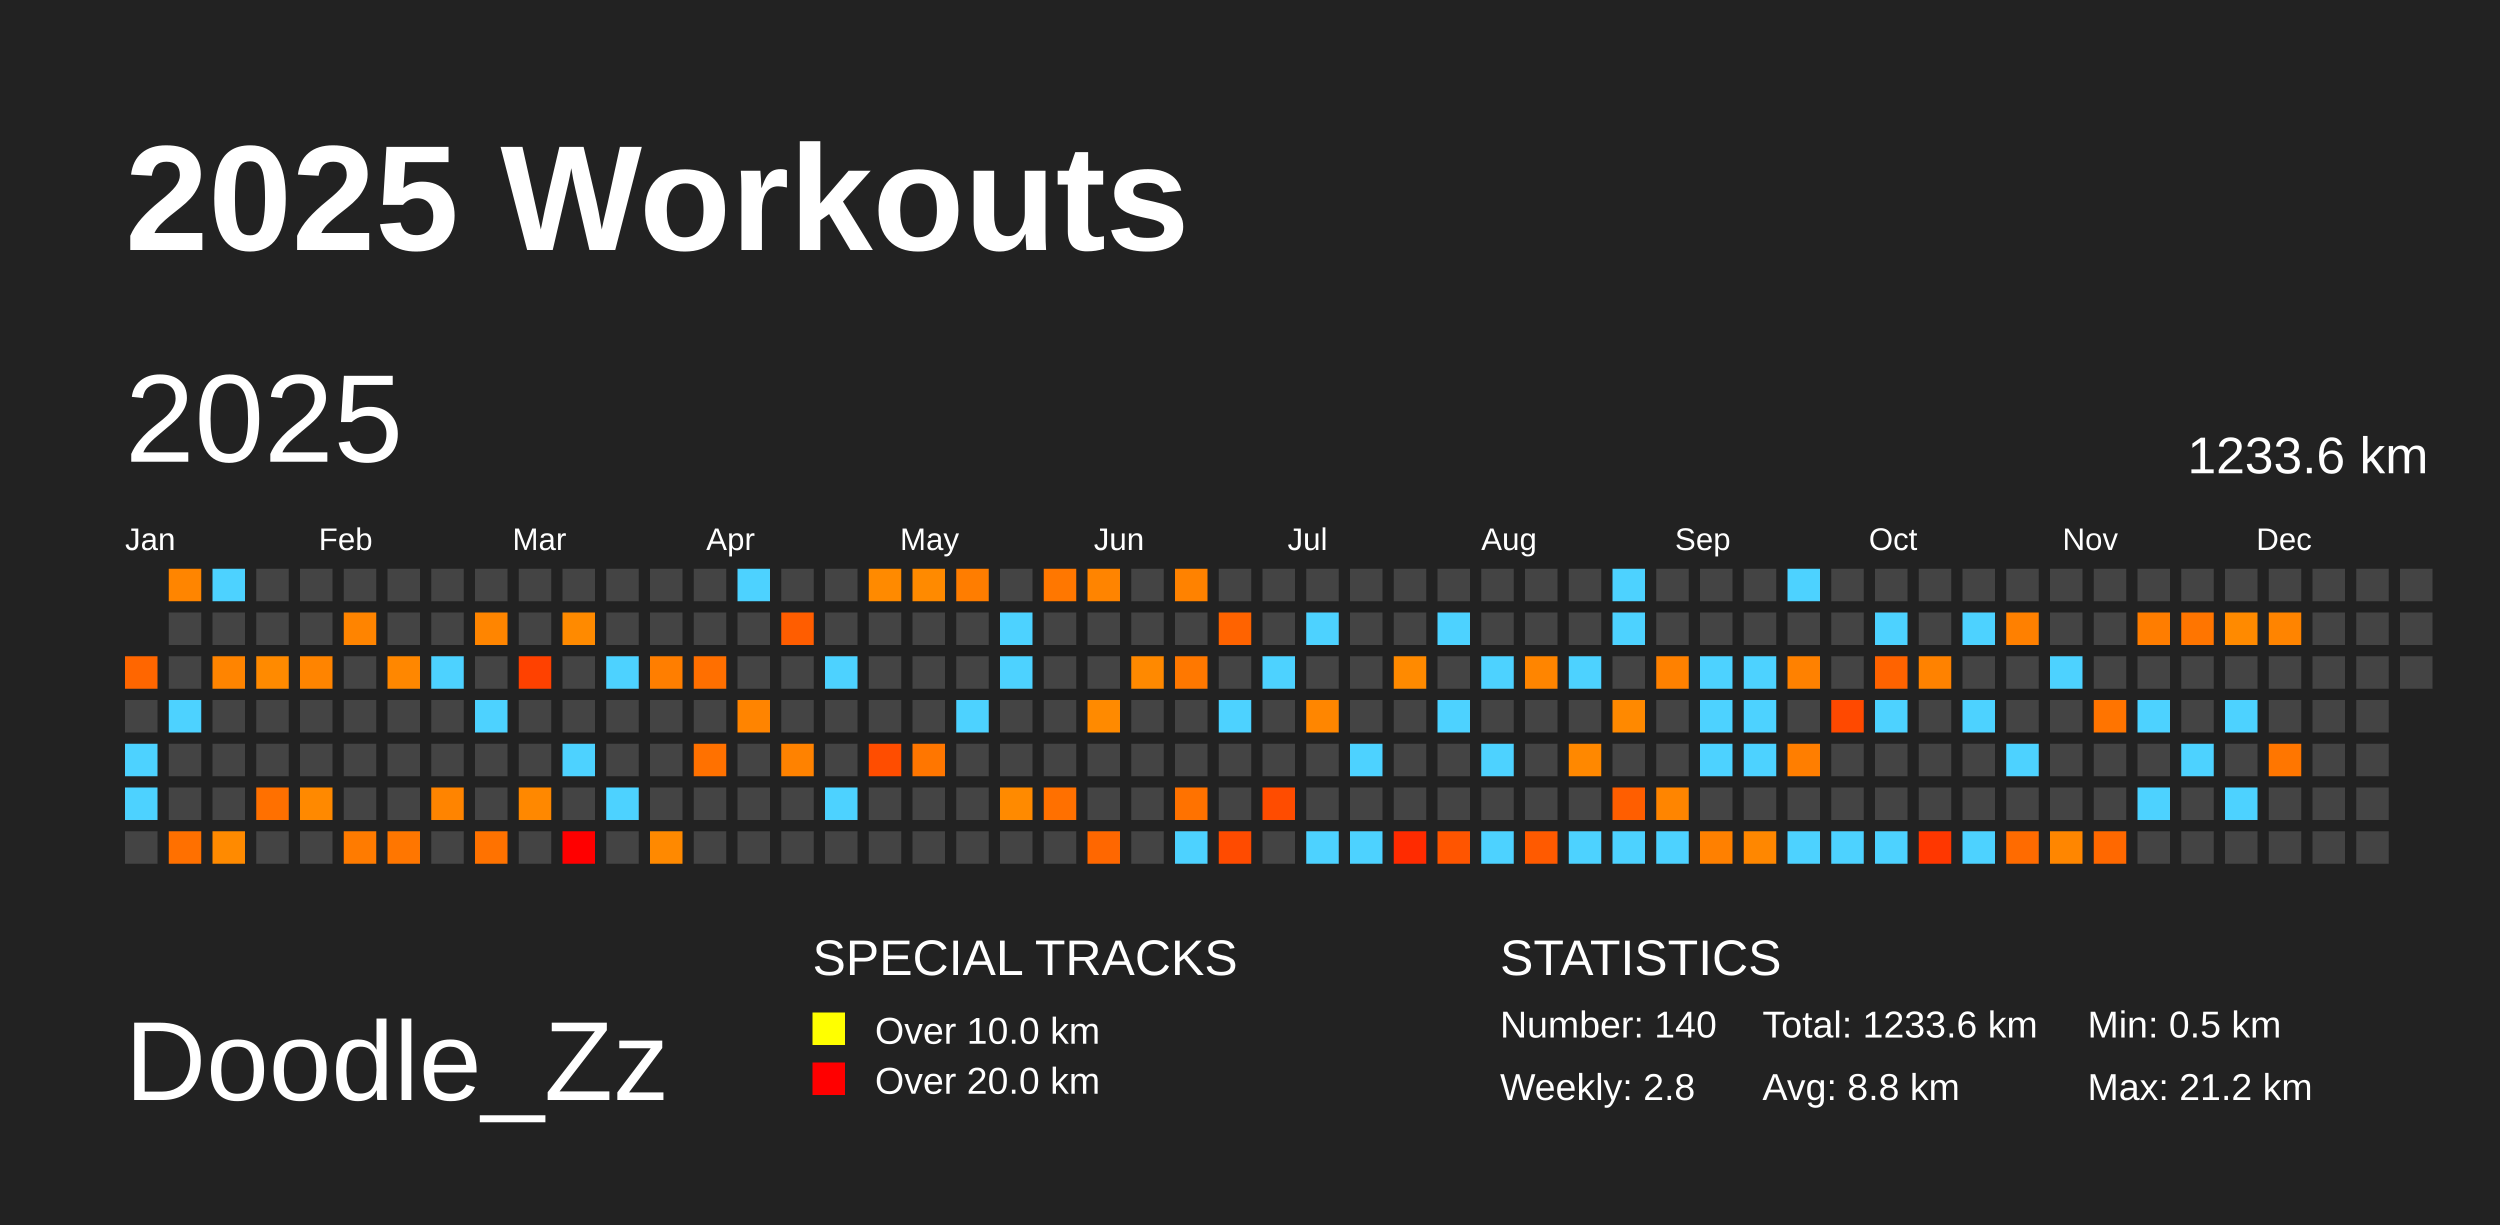
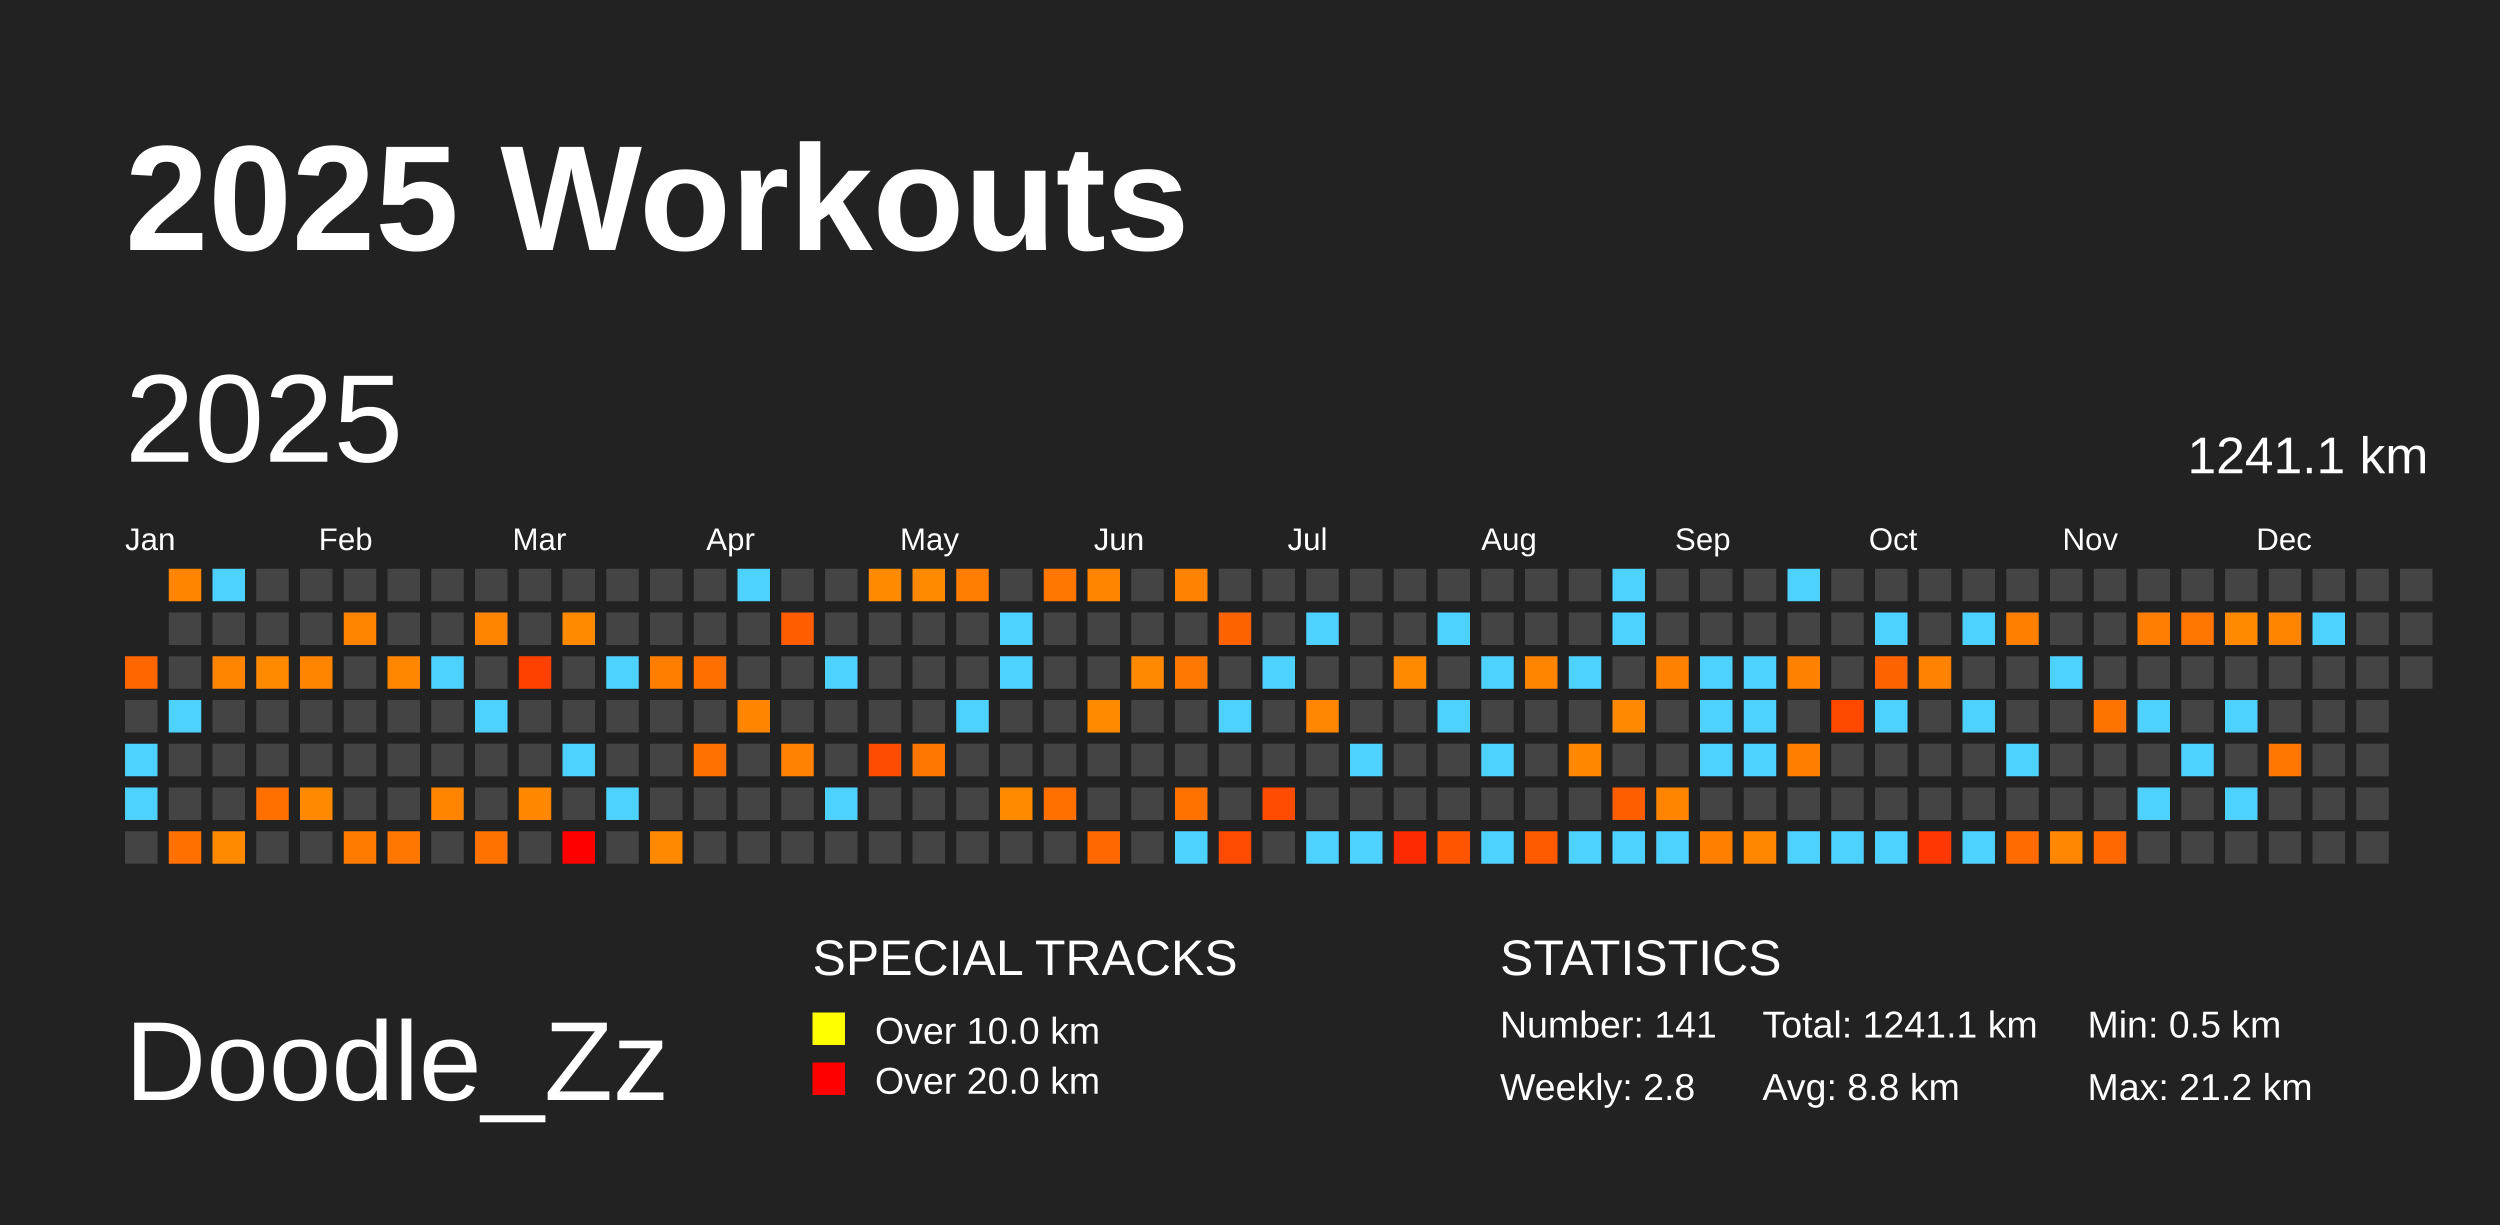
<svg xmlns="http://www.w3.org/2000/svg" baseProfile="full" height="98mm" version="1.1" viewBox="0,0,200,98" width="200mm">
  <defs />
  <rect fill="#222222" height="98" width="200" x="0" y="0" />
  <text fill="#FFFFFF" style="font-size:12px; font-family:Arial; font-weight:bold;" x="10" y="20">2025 Workouts</text>
  <text fill="#FFFFFF" style="font-size:9px; font-family:Arial" x="10" y="88">Doodle_Zz</text>
  <text fill="#FFFFFF" style="font-size:4px; font-family:Arial" x="65" y="78">SPECIAL TRACKS</text>
  <rect fill="yellow" height="2.6" width="2.6" x="65" y="81" />
  <text fill="#FFFFFF" style="font-size:3px; font-family:Arial" x="70" y="83.5">Over 10.0 km</text>
  <rect fill="red" height="2.6" width="2.6" x="65" y="85" />
  <text fill="#FFFFFF" style="font-size:3px; font-family:Arial" x="70" y="87.5">Over 20.0 km</text>
  <text fill="#FFFFFF" style="font-size:4px; font-family:Arial" x="120" y="78">STATISTICS</text>
-   <text fill="#FFFFFF" style="font-size:3px; font-family:Arial" x="120" y="83">Number: 140</text>
+   <text fill="#FFFFFF" style="font-size:3px; font-family:Arial" x="120" y="83">Number: 141</text>
  <text fill="#FFFFFF" style="font-size:3px; font-family:Arial" x="120" y="88">Weekly: 2.8</text>
-   <text fill="#FFFFFF" style="font-size:3px; font-family:Arial" x="141" y="83">Total: 1233.6 km</text>
+   <text fill="#FFFFFF" style="font-size:3px; font-family:Arial" x="141" y="83">Total: 1241.1 km</text>
  <text fill="#FFFFFF" style="font-size:3px; font-family:Arial" x="141" y="88">Avg: 8.8 km</text>
  <text fill="#FFFFFF" style="font-size:3px; font-family:Arial" x="167" y="83">Min: 0.5 km</text>
  <text fill="#FFFFFF" style="font-size:3px; font-family:Arial" x="167" y="88">Max: 21.2 km</text>
  <text dominant-baseline="hanging" fill="#FFFFFF" style="font-size:10.0px; font-family:Arial;" x="10" y="30">2025</text>
-   <text dominant-baseline="hanging" fill="#FFFFFF" style="font-size:4.125px; font-family:Arial;" x="175" y="35">1233.6 km</text>
+   <text dominant-baseline="hanging" fill="#FFFFFF" style="font-size:4.125px; font-family:Arial;" x="175" y="35">1241.1 km</text>
  <text fill="#FFFFFF" style="font-size:2.5px; font-family:Arial" x="10.0" y="44">Jan</text>
  <text fill="#FFFFFF" style="font-size:2.5px; font-family:Arial" x="25.5" y="44">Feb</text>
  <text fill="#FFFFFF" style="font-size:2.5px; font-family:Arial" x="41.0" y="44">Mar</text>
  <text fill="#FFFFFF" style="font-size:2.5px; font-family:Arial" x="56.5" y="44">Apr</text>
  <text fill="#FFFFFF" style="font-size:2.5px; font-family:Arial" x="72.0" y="44">May</text>
  <text fill="#FFFFFF" style="font-size:2.5px; font-family:Arial" x="87.5" y="44">Jun</text>
  <text fill="#FFFFFF" style="font-size:2.5px; font-family:Arial" x="103.0" y="44">Jul</text>
  <text fill="#FFFFFF" style="font-size:2.5px; font-family:Arial" x="118.5" y="44">Aug</text>
  <text fill="#FFFFFF" style="font-size:2.5px; font-family:Arial" x="134.0" y="44">Sep</text>
  <text fill="#FFFFFF" style="font-size:2.5px; font-family:Arial" x="149.5" y="44">Oct</text>
  <text fill="#FFFFFF" style="font-size:2.5px; font-family:Arial" x="165.0" y="44">Nov</text>
  <text fill="#FFFFFF" style="font-size:2.5px; font-family:Arial" x="180.5" y="44">Dec</text>
  <rect fill="#ff6600" height="2.6" width="2.6" x="10.0" y="52.5" />
  <rect fill="#444444" height="2.6" width="2.6" x="10.0" y="56.0" />
  <rect fill="#4dd2ff" height="2.6" width="2.6" x="10.0" y="59.5" />
  <rect fill="#4dd2ff" height="2.6" width="2.6" x="10.0" y="63.0" />
  <rect fill="#444444" height="2.6" width="2.6" x="10.0" y="66.5" />
  <rect fill="#ff8500" height="2.6" width="2.6" x="13.5" y="45.5" />
  <rect fill="#444444" height="2.6" width="2.6" x="13.5" y="49.0" />
  <rect fill="#444444" height="2.6" width="2.6" x="13.5" y="52.5" />
  <rect fill="#4dd2ff" height="2.6" width="2.6" x="13.5" y="56.0" />
  <rect fill="#444444" height="2.6" width="2.6" x="13.5" y="59.5" />
  <rect fill="#444444" height="2.6" width="2.6" x="13.5" y="63.0" />
  <rect fill="#ff7000" height="2.6" width="2.6" x="13.5" y="66.5" />
  <rect fill="#4dd2ff" height="2.6" width="2.6" x="17.0" y="45.5" />
  <rect fill="#444444" height="2.6" width="2.6" x="17.0" y="49.0" />
  <rect fill="#ff8400" height="2.6" width="2.6" x="17.0" y="52.5" />
  <rect fill="#444444" height="2.6" width="2.6" x="17.0" y="56.0" />
  <rect fill="#444444" height="2.6" width="2.6" x="17.0" y="59.5" />
  <rect fill="#444444" height="2.6" width="2.6" x="17.0" y="63.0" />
  <rect fill="#ff8a00" height="2.6" width="2.6" x="17.0" y="66.5" />
  <rect fill="#444444" height="2.6" width="2.6" x="20.5" y="45.5" />
  <rect fill="#444444" height="2.6" width="2.6" x="20.5" y="49.0" />
  <rect fill="#ff8a00" height="2.6" width="2.6" x="20.5" y="52.5" />
  <rect fill="#444444" height="2.6" width="2.6" x="20.5" y="56.0" />
  <rect fill="#444444" height="2.6" width="2.6" x="20.5" y="59.5" />
  <rect fill="#ff7000" height="2.6" width="2.6" x="20.5" y="63.0" />
  <rect fill="#444444" height="2.6" width="2.6" x="20.5" y="66.5" />
  <rect fill="#444444" height="2.6" width="2.6" x="24.0" y="45.5" />
  <rect fill="#444444" height="2.6" width="2.6" x="24.0" y="49.0" />
  <rect fill="#ff8400" height="2.6" width="2.6" x="24.0" y="52.5" />
  <rect fill="#444444" height="2.6" width="2.6" x="24.0" y="56.0" />
  <rect fill="#444444" height="2.6" width="2.6" x="24.0" y="59.5" />
  <rect fill="#ff8900" height="2.6" width="2.6" x="24.0" y="63.0" />
  <rect fill="#444444" height="2.6" width="2.6" x="24.0" y="66.5" />
  <rect fill="#444444" height="2.6" width="2.6" x="27.5" y="45.5" />
  <rect fill="#ff8400" height="2.6" width="2.6" x="27.5" y="49.0" />
  <rect fill="#444444" height="2.6" width="2.6" x="27.5" y="52.5" />
  <rect fill="#444444" height="2.6" width="2.6" x="27.5" y="56.0" />
  <rect fill="#444444" height="2.6" width="2.6" x="27.5" y="59.5" />
  <rect fill="#444444" height="2.6" width="2.6" x="27.5" y="63.0" />
  <rect fill="#ff7b00" height="2.6" width="2.6" x="27.5" y="66.5" />
  <rect fill="#444444" height="2.6" width="2.6" x="31.0" y="45.5" />
  <rect fill="#444444" height="2.6" width="2.6" x="31.0" y="49.0" />
  <rect fill="#ff8700" height="2.6" width="2.6" x="31.0" y="52.5" />
  <rect fill="#444444" height="2.6" width="2.6" x="31.0" y="56.0" />
  <rect fill="#444444" height="2.6" width="2.6" x="31.0" y="59.5" />
  <rect fill="#444444" height="2.6" width="2.6" x="31.0" y="63.0" />
  <rect fill="#ff7600" height="2.6" width="2.6" x="31.0" y="66.5" />
  <rect fill="#444444" height="2.6" width="2.6" x="34.5" y="45.5" />
  <rect fill="#444444" height="2.6" width="2.6" x="34.5" y="49.0" />
  <rect fill="#4dd2ff" height="2.6" width="2.6" x="34.5" y="52.5" />
  <rect fill="#444444" height="2.6" width="2.6" x="34.5" y="56.0" />
  <rect fill="#444444" height="2.6" width="2.6" x="34.5" y="59.5" />
  <rect fill="#ff8400" height="2.6" width="2.6" x="34.5" y="63.0" />
  <rect fill="#444444" height="2.6" width="2.6" x="34.5" y="66.5" />
  <rect fill="#444444" height="2.6" width="2.6" x="38.0" y="45.5" />
  <rect fill="#ff8500" height="2.6" width="2.6" x="38.0" y="49.0" />
  <rect fill="#444444" height="2.6" width="2.6" x="38.0" y="52.5" />
  <rect fill="#4dd2ff" height="2.6" width="2.6" x="38.0" y="56.0" />
  <rect fill="#444444" height="2.6" width="2.6" x="38.0" y="59.5" />
  <rect fill="#444444" height="2.6" width="2.6" x="38.0" y="63.0" />
  <rect fill="#ff7200" height="2.6" width="2.6" x="38.0" y="66.5" />
  <rect fill="#444444" height="2.6" width="2.6" x="41.5" y="45.5" />
  <rect fill="#444444" height="2.6" width="2.6" x="41.5" y="49.0" />
  <rect fill="#ff4100" height="2.6" width="2.6" x="41.5" y="52.5" />
  <rect fill="#444444" height="2.6" width="2.6" x="41.5" y="56.0" />
  <rect fill="#444444" height="2.6" width="2.6" x="41.5" y="59.5" />
  <rect fill="#ff8800" height="2.6" width="2.6" x="41.5" y="63.0" />
  <rect fill="#444444" height="2.6" width="2.6" x="41.5" y="66.5" />
  <rect fill="#444444" height="2.6" width="2.6" x="45.0" y="45.5" />
  <rect fill="#ff8a00" height="2.6" width="2.6" x="45.0" y="49.0" />
  <rect fill="#444444" height="2.6" width="2.6" x="45.0" y="52.5" />
  <rect fill="#444444" height="2.6" width="2.6" x="45.0" y="56.0" />
  <rect fill="#4dd2ff" height="2.6" width="2.6" x="45.0" y="59.5" />
  <rect fill="#444444" height="2.6" width="2.6" x="45.0" y="63.0" />
  <rect fill="red" height="2.6" width="2.6" x="45.0" y="66.5" />
  <rect fill="#444444" height="2.6" width="2.6" x="48.5" y="45.5" />
  <rect fill="#444444" height="2.6" width="2.6" x="48.5" y="49.0" />
  <rect fill="#4dd2ff" height="2.6" width="2.6" x="48.5" y="52.5" />
  <rect fill="#444444" height="2.6" width="2.6" x="48.5" y="56.0" />
  <rect fill="#444444" height="2.6" width="2.6" x="48.5" y="59.5" />
  <rect fill="#4dd2ff" height="2.6" width="2.6" x="48.5" y="63.0" />
  <rect fill="#444444" height="2.6" width="2.6" x="48.5" y="66.5" />
  <rect fill="#444444" height="2.6" width="2.6" x="52.0" y="45.5" />
  <rect fill="#444444" height="2.6" width="2.6" x="52.0" y="49.0" />
  <rect fill="#ff7e00" height="2.6" width="2.6" x="52.0" y="52.5" />
  <rect fill="#444444" height="2.6" width="2.6" x="52.0" y="56.0" />
  <rect fill="#444444" height="2.6" width="2.6" x="52.0" y="59.5" />
  <rect fill="#444444" height="2.6" width="2.6" x="52.0" y="63.0" />
  <rect fill="#ff8900" height="2.6" width="2.6" x="52.0" y="66.5" />
  <rect fill="#444444" height="2.6" width="2.6" x="55.5" y="45.5" />
  <rect fill="#444444" height="2.6" width="2.6" x="55.5" y="49.0" />
  <rect fill="#ff6f00" height="2.6" width="2.6" x="55.5" y="52.5" />
  <rect fill="#444444" height="2.6" width="2.6" x="55.5" y="56.0" />
  <rect fill="#ff7100" height="2.6" width="2.6" x="55.5" y="59.5" />
  <rect fill="#444444" height="2.6" width="2.6" x="55.5" y="63.0" />
  <rect fill="#444444" height="2.6" width="2.6" x="55.5" y="66.5" />
  <rect fill="#4dd2ff" height="2.6" width="2.6" x="59.0" y="45.5" />
  <rect fill="#444444" height="2.6" width="2.6" x="59.0" y="49.0" />
  <rect fill="#444444" height="2.6" width="2.6" x="59.0" y="52.5" />
  <rect fill="#ff8400" height="2.6" width="2.6" x="59.0" y="56.0" />
  <rect fill="#444444" height="2.6" width="2.6" x="59.0" y="59.5" />
  <rect fill="#444444" height="2.6" width="2.6" x="59.0" y="63.0" />
  <rect fill="#444444" height="2.6" width="2.6" x="59.0" y="66.5" />
  <rect fill="#444444" height="2.6" width="2.6" x="62.5" y="45.5" />
  <rect fill="#ff5d00" height="2.6" width="2.6" x="62.5" y="49.0" />
  <rect fill="#444444" height="2.6" width="2.6" x="62.5" y="52.5" />
  <rect fill="#444444" height="2.6" width="2.6" x="62.5" y="56.0" />
  <rect fill="#ff8200" height="2.6" width="2.6" x="62.5" y="59.5" />
  <rect fill="#444444" height="2.6" width="2.6" x="62.5" y="63.0" />
  <rect fill="#444444" height="2.6" width="2.6" x="62.5" y="66.5" />
  <rect fill="#444444" height="2.6" width="2.6" x="66.0" y="45.5" />
  <rect fill="#444444" height="2.6" width="2.6" x="66.0" y="49.0" />
  <rect fill="#4dd2ff" height="2.6" width="2.6" x="66.0" y="52.5" />
  <rect fill="#444444" height="2.6" width="2.6" x="66.0" y="56.0" />
  <rect fill="#444444" height="2.6" width="2.6" x="66.0" y="59.5" />
  <rect fill="#4dd2ff" height="2.6" width="2.6" x="66.0" y="63.0" />
  <rect fill="#444444" height="2.6" width="2.6" x="66.0" y="66.5" />
  <rect fill="#ff8a00" height="2.6" width="2.6" x="69.5" y="45.5" />
  <rect fill="#444444" height="2.6" width="2.6" x="69.5" y="49.0" />
  <rect fill="#444444" height="2.6" width="2.6" x="69.5" y="52.5" />
  <rect fill="#444444" height="2.6" width="2.6" x="69.5" y="56.0" />
  <rect fill="#ff4d00" height="2.6" width="2.6" x="69.5" y="59.5" />
  <rect fill="#444444" height="2.6" width="2.6" x="69.5" y="63.0" />
  <rect fill="#444444" height="2.6" width="2.6" x="69.5" y="66.5" />
  <rect fill="#ff8a00" height="2.6" width="2.6" x="73.0" y="45.5" />
  <rect fill="#444444" height="2.6" width="2.6" x="73.0" y="49.0" />
  <rect fill="#444444" height="2.6" width="2.6" x="73.0" y="52.5" />
  <rect fill="#444444" height="2.6" width="2.6" x="73.0" y="56.0" />
  <rect fill="#ff7600" height="2.6" width="2.6" x="73.0" y="59.5" />
  <rect fill="#444444" height="2.6" width="2.6" x="73.0" y="63.0" />
  <rect fill="#444444" height="2.6" width="2.6" x="73.0" y="66.5" />
  <rect fill="#ff7d00" height="2.6" width="2.6" x="76.5" y="45.5" />
  <rect fill="#444444" height="2.6" width="2.6" x="76.5" y="49.0" />
  <rect fill="#444444" height="2.6" width="2.6" x="76.5" y="52.5" />
  <rect fill="#4dd2ff" height="2.6" width="2.6" x="76.5" y="56.0" />
  <rect fill="#444444" height="2.6" width="2.6" x="76.5" y="59.5" />
  <rect fill="#444444" height="2.6" width="2.6" x="76.5" y="63.0" />
  <rect fill="#444444" height="2.6" width="2.6" x="76.5" y="66.5" />
  <rect fill="#444444" height="2.6" width="2.6" x="80.0" y="45.5" />
  <rect fill="#4dd2ff" height="2.6" width="2.6" x="80.0" y="49.0" />
  <rect fill="#4dd2ff" height="2.6" width="2.6" x="80.0" y="52.5" />
  <rect fill="#444444" height="2.6" width="2.6" x="80.0" y="56.0" />
  <rect fill="#444444" height="2.6" width="2.6" x="80.0" y="59.5" />
  <rect fill="#ff8a00" height="2.6" width="2.6" x="80.0" y="63.0" />
  <rect fill="#444444" height="2.6" width="2.6" x="80.0" y="66.5" />
  <rect fill="#ff7700" height="2.6" width="2.6" x="83.5" y="45.5" />
  <rect fill="#444444" height="2.6" width="2.6" x="83.5" y="49.0" />
  <rect fill="#444444" height="2.6" width="2.6" x="83.5" y="52.5" />
  <rect fill="#444444" height="2.6" width="2.6" x="83.5" y="56.0" />
  <rect fill="#444444" height="2.6" width="2.6" x="83.5" y="59.5" />
  <rect fill="#ff7000" height="2.6" width="2.6" x="83.5" y="63.0" />
  <rect fill="#444444" height="2.6" width="2.6" x="83.5" y="66.5" />
  <rect fill="#ff8400" height="2.6" width="2.6" x="87.0" y="45.5" />
  <rect fill="#444444" height="2.6" width="2.6" x="87.0" y="49.0" />
  <rect fill="#444444" height="2.6" width="2.6" x="87.0" y="52.5" />
  <rect fill="#ff8a00" height="2.6" width="2.6" x="87.0" y="56.0" />
  <rect fill="#444444" height="2.6" width="2.6" x="87.0" y="59.5" />
  <rect fill="#444444" height="2.6" width="2.6" x="87.0" y="63.0" />
  <rect fill="#ff6700" height="2.6" width="2.6" x="87.0" y="66.5" />
  <rect fill="#444444" height="2.6" width="2.6" x="90.5" y="45.5" />
  <rect fill="#444444" height="2.6" width="2.6" x="90.5" y="49.0" />
  <rect fill="#ff8900" height="2.6" width="2.6" x="90.5" y="52.5" />
  <rect fill="#444444" height="2.6" width="2.6" x="90.5" y="56.0" />
  <rect fill="#444444" height="2.6" width="2.6" x="90.5" y="59.5" />
  <rect fill="#444444" height="2.6" width="2.6" x="90.5" y="63.0" />
  <rect fill="#444444" height="2.6" width="2.6" x="90.5" y="66.5" />
  <rect fill="#ff8200" height="2.6" width="2.6" x="94.0" y="45.5" />
  <rect fill="#444444" height="2.6" width="2.6" x="94.0" y="49.0" />
  <rect fill="#ff7800" height="2.6" width="2.6" x="94.0" y="52.5" />
  <rect fill="#444444" height="2.6" width="2.6" x="94.0" y="56.0" />
  <rect fill="#444444" height="2.6" width="2.6" x="94.0" y="59.5" />
  <rect fill="#ff7200" height="2.6" width="2.6" x="94.0" y="63.0" />
  <rect fill="#4dd2ff" height="2.6" width="2.6" x="94.0" y="66.5" />
  <rect fill="#444444" height="2.6" width="2.6" x="97.5" y="45.5" />
  <rect fill="#ff6300" height="2.6" width="2.6" x="97.5" y="49.0" />
  <rect fill="#444444" height="2.6" width="2.6" x="97.5" y="52.5" />
  <rect fill="#4dd2ff" height="2.6" width="2.6" x="97.5" y="56.0" />
  <rect fill="#444444" height="2.6" width="2.6" x="97.5" y="59.5" />
  <rect fill="#444444" height="2.6" width="2.6" x="97.5" y="63.0" />
  <rect fill="#ff4b00" height="2.6" width="2.6" x="97.5" y="66.5" />
  <rect fill="#444444" height="2.6" width="2.6" x="101.0" y="45.5" />
  <rect fill="#444444" height="2.6" width="2.6" x="101.0" y="49.0" />
  <rect fill="#4dd2ff" height="2.6" width="2.6" x="101.0" y="52.5" />
  <rect fill="#444444" height="2.6" width="2.6" x="101.0" y="56.0" />
  <rect fill="#444444" height="2.6" width="2.6" x="101.0" y="59.5" />
  <rect fill="#ff4c00" height="2.6" width="2.6" x="101.0" y="63.0" />
  <rect fill="#444444" height="2.6" width="2.6" x="101.0" y="66.5" />
  <rect fill="#444444" height="2.6" width="2.6" x="104.5" y="45.5" />
  <rect fill="#4dd2ff" height="2.6" width="2.6" x="104.5" y="49.0" />
  <rect fill="#444444" height="2.6" width="2.6" x="104.5" y="52.5" />
  <rect fill="#ff8600" height="2.6" width="2.6" x="104.5" y="56.0" />
  <rect fill="#444444" height="2.6" width="2.6" x="104.5" y="59.5" />
  <rect fill="#444444" height="2.6" width="2.6" x="104.5" y="63.0" />
  <rect fill="#4dd2ff" height="2.6" width="2.6" x="104.5" y="66.5" />
  <rect fill="#444444" height="2.6" width="2.6" x="108.0" y="45.5" />
  <rect fill="#444444" height="2.6" width="2.6" x="108.0" y="49.0" />
  <rect fill="#444444" height="2.6" width="2.6" x="108.0" y="52.5" />
  <rect fill="#444444" height="2.6" width="2.6" x="108.0" y="56.0" />
  <rect fill="#4dd2ff" height="2.6" width="2.6" x="108.0" y="59.5" />
  <rect fill="#444444" height="2.6" width="2.6" x="108.0" y="63.0" />
  <rect fill="#4dd2ff" height="2.6" width="2.6" x="108.0" y="66.5" />
  <rect fill="#444444" height="2.6" width="2.6" x="111.5" y="45.5" />
  <rect fill="#444444" height="2.6" width="2.6" x="111.5" y="49.0" />
  <rect fill="#ff8a00" height="2.6" width="2.6" x="111.5" y="52.5" />
  <rect fill="#444444" height="2.6" width="2.6" x="111.5" y="56.0" />
  <rect fill="#444444" height="2.6" width="2.6" x="111.5" y="59.5" />
  <rect fill="#444444" height="2.6" width="2.6" x="111.5" y="63.0" />
  <rect fill="#ff2b00" height="2.6" width="2.6" x="111.5" y="66.5" />
  <rect fill="#444444" height="2.6" width="2.6" x="115.0" y="45.5" />
  <rect fill="#4dd2ff" height="2.6" width="2.6" x="115.0" y="49.0" />
  <rect fill="#444444" height="2.6" width="2.6" x="115.0" y="52.5" />
  <rect fill="#4dd2ff" height="2.6" width="2.6" x="115.0" y="56.0" />
  <rect fill="#444444" height="2.6" width="2.6" x="115.0" y="59.5" />
  <rect fill="#444444" height="2.6" width="2.6" x="115.0" y="63.0" />
  <rect fill="#ff5500" height="2.6" width="2.6" x="115.0" y="66.5" />
  <rect fill="#444444" height="2.6" width="2.6" x="118.5" y="45.5" />
  <rect fill="#444444" height="2.6" width="2.6" x="118.5" y="49.0" />
  <rect fill="#4dd2ff" height="2.6" width="2.6" x="118.5" y="52.5" />
  <rect fill="#444444" height="2.6" width="2.6" x="118.5" y="56.0" />
  <rect fill="#4dd2ff" height="2.6" width="2.6" x="118.5" y="59.5" />
  <rect fill="#444444" height="2.6" width="2.6" x="118.5" y="63.0" />
  <rect fill="#4dd2ff" height="2.6" width="2.6" x="118.5" y="66.5" />
  <rect fill="#444444" height="2.6" width="2.6" x="122.0" y="45.5" />
  <rect fill="#444444" height="2.6" width="2.6" x="122.0" y="49.0" />
  <rect fill="#ff8500" height="2.6" width="2.6" x="122.0" y="52.5" />
  <rect fill="#444444" height="2.6" width="2.6" x="122.0" y="56.0" />
  <rect fill="#444444" height="2.6" width="2.6" x="122.0" y="59.5" />
  <rect fill="#444444" height="2.6" width="2.6" x="122.0" y="63.0" />
  <rect fill="#ff5a00" height="2.6" width="2.6" x="122.0" y="66.5" />
  <rect fill="#444444" height="2.6" width="2.6" x="125.5" y="45.5" />
  <rect fill="#444444" height="2.6" width="2.6" x="125.5" y="49.0" />
  <rect fill="#4dd2ff" height="2.6" width="2.6" x="125.5" y="52.5" />
  <rect fill="#444444" height="2.6" width="2.6" x="125.5" y="56.0" />
  <rect fill="#ff8800" height="2.6" width="2.6" x="125.5" y="59.5" />
  <rect fill="#444444" height="2.6" width="2.6" x="125.5" y="63.0" />
  <rect fill="#4dd2ff" height="2.6" width="2.6" x="125.5" y="66.5" />
  <rect fill="#4dd2ff" height="2.6" width="2.6" x="129.0" y="45.5" />
  <rect fill="#4dd2ff" height="2.6" width="2.6" x="129.0" y="49.0" />
  <rect fill="#444444" height="2.6" width="2.6" x="129.0" y="52.5" />
  <rect fill="#ff8900" height="2.6" width="2.6" x="129.0" y="56.0" />
  <rect fill="#444444" height="2.6" width="2.6" x="129.0" y="59.5" />
  <rect fill="#ff5e00" height="2.6" width="2.6" x="129.0" y="63.0" />
  <rect fill="#4dd2ff" height="2.6" width="2.6" x="129.0" y="66.5" />
  <rect fill="#444444" height="2.6" width="2.6" x="132.5" y="45.5" />
  <rect fill="#444444" height="2.6" width="2.6" x="132.5" y="49.0" />
  <rect fill="#ff8100" height="2.6" width="2.6" x="132.5" y="52.5" />
  <rect fill="#444444" height="2.6" width="2.6" x="132.5" y="56.0" />
  <rect fill="#444444" height="2.6" width="2.6" x="132.5" y="59.5" />
  <rect fill="#ff8500" height="2.6" width="2.6" x="132.5" y="63.0" />
  <rect fill="#4dd2ff" height="2.6" width="2.6" x="132.5" y="66.5" />
  <rect fill="#444444" height="2.6" width="2.6" x="136.0" y="45.5" />
  <rect fill="#444444" height="2.6" width="2.6" x="136.0" y="49.0" />
  <rect fill="#4dd2ff" height="2.6" width="2.6" x="136.0" y="52.5" />
  <rect fill="#4dd2ff" height="2.6" width="2.6" x="136.0" y="56.0" />
  <rect fill="#4dd2ff" height="2.6" width="2.6" x="136.0" y="59.5" />
  <rect fill="#444444" height="2.6" width="2.6" x="136.0" y="63.0" />
  <rect fill="#ff8000" height="2.6" width="2.6" x="136.0" y="66.5" />
  <rect fill="#444444" height="2.6" width="2.6" x="139.5" y="45.5" />
  <rect fill="#444444" height="2.6" width="2.6" x="139.5" y="49.0" />
  <rect fill="#4dd2ff" height="2.6" width="2.6" x="139.5" y="52.5" />
  <rect fill="#4dd2ff" height="2.6" width="2.6" x="139.5" y="56.0" />
  <rect fill="#4dd2ff" height="2.6" width="2.6" x="139.5" y="59.5" />
  <rect fill="#444444" height="2.6" width="2.6" x="139.5" y="63.0" />
  <rect fill="#ff8700" height="2.6" width="2.6" x="139.5" y="66.5" />
  <rect fill="#4dd2ff" height="2.6" width="2.6" x="143.0" y="45.5" />
  <rect fill="#444444" height="2.6" width="2.6" x="143.0" y="49.0" />
  <rect fill="#ff8100" height="2.6" width="2.6" x="143.0" y="52.5" />
  <rect fill="#444444" height="2.6" width="2.6" x="143.0" y="56.0" />
  <rect fill="#ff7e00" height="2.6" width="2.6" x="143.0" y="59.5" />
  <rect fill="#444444" height="2.6" width="2.6" x="143.0" y="63.0" />
  <rect fill="#4dd2ff" height="2.6" width="2.6" x="143.0" y="66.5" />
  <rect fill="#444444" height="2.6" width="2.6" x="146.5" y="45.5" />
  <rect fill="#444444" height="2.6" width="2.6" x="146.5" y="49.0" />
  <rect fill="#444444" height="2.6" width="2.6" x="146.5" y="52.5" />
  <rect fill="#ff4900" height="2.6" width="2.6" x="146.5" y="56.0" />
  <rect fill="#444444" height="2.6" width="2.6" x="146.5" y="59.5" />
  <rect fill="#444444" height="2.6" width="2.6" x="146.5" y="63.0" />
  <rect fill="#4dd2ff" height="2.6" width="2.6" x="146.5" y="66.5" />
  <rect fill="#444444" height="2.6" width="2.6" x="150.0" y="45.5" />
  <rect fill="#4dd2ff" height="2.6" width="2.6" x="150.0" y="49.0" />
  <rect fill="#ff6300" height="2.6" width="2.6" x="150.0" y="52.5" />
  <rect fill="#4dd2ff" height="2.6" width="2.6" x="150.0" y="56.0" />
  <rect fill="#444444" height="2.6" width="2.6" x="150.0" y="59.5" />
  <rect fill="#444444" height="2.6" width="2.6" x="150.0" y="63.0" />
  <rect fill="#4dd2ff" height="2.6" width="2.6" x="150.0" y="66.5" />
  <rect fill="#444444" height="2.6" width="2.6" x="153.5" y="45.5" />
  <rect fill="#444444" height="2.6" width="2.6" x="153.5" y="49.0" />
  <rect fill="#ff8200" height="2.6" width="2.6" x="153.5" y="52.5" />
  <rect fill="#444444" height="2.6" width="2.6" x="153.5" y="56.0" />
  <rect fill="#444444" height="2.6" width="2.6" x="153.5" y="59.5" />
  <rect fill="#444444" height="2.6" width="2.6" x="153.5" y="63.0" />
  <rect fill="#ff3700" height="2.6" width="2.6" x="153.5" y="66.5" />
  <rect fill="#444444" height="2.6" width="2.6" x="157.0" y="45.5" />
  <rect fill="#4dd2ff" height="2.6" width="2.6" x="157.0" y="49.0" />
  <rect fill="#444444" height="2.6" width="2.6" x="157.0" y="52.5" />
  <rect fill="#4dd2ff" height="2.6" width="2.6" x="157.0" y="56.0" />
  <rect fill="#444444" height="2.6" width="2.6" x="157.0" y="59.5" />
  <rect fill="#444444" height="2.6" width="2.6" x="157.0" y="63.0" />
  <rect fill="#4dd2ff" height="2.6" width="2.6" x="157.0" y="66.5" />
  <rect fill="#444444" height="2.6" width="2.6" x="160.5" y="45.5" />
  <rect fill="#ff8000" height="2.6" width="2.6" x="160.5" y="49.0" />
  <rect fill="#444444" height="2.6" width="2.6" x="160.5" y="52.5" />
  <rect fill="#444444" height="2.6" width="2.6" x="160.5" y="56.0" />
  <rect fill="#4dd2ff" height="2.6" width="2.6" x="160.5" y="59.5" />
  <rect fill="#444444" height="2.6" width="2.6" x="160.5" y="63.0" />
  <rect fill="#ff6b00" height="2.6" width="2.6" x="160.5" y="66.5" />
  <rect fill="#444444" height="2.6" width="2.6" x="164.0" y="45.5" />
  <rect fill="#444444" height="2.6" width="2.6" x="164.0" y="49.0" />
  <rect fill="#4dd2ff" height="2.6" width="2.6" x="164.0" y="52.5" />
  <rect fill="#444444" height="2.6" width="2.6" x="164.0" y="56.0" />
  <rect fill="#444444" height="2.6" width="2.6" x="164.0" y="59.5" />
  <rect fill="#444444" height="2.6" width="2.6" x="164.0" y="63.0" />
  <rect fill="#ff8600" height="2.6" width="2.6" x="164.0" y="66.5" />
  <rect fill="#444444" height="2.6" width="2.6" x="167.5" y="45.5" />
  <rect fill="#444444" height="2.6" width="2.6" x="167.5" y="49.0" />
  <rect fill="#444444" height="2.6" width="2.6" x="167.5" y="52.5" />
  <rect fill="#ff7400" height="2.6" width="2.6" x="167.5" y="56.0" />
  <rect fill="#444444" height="2.6" width="2.6" x="167.5" y="59.5" />
  <rect fill="#444444" height="2.6" width="2.6" x="167.5" y="63.0" />
  <rect fill="#ff6800" height="2.6" width="2.6" x="167.5" y="66.5" />
  <rect fill="#444444" height="2.6" width="2.6" x="171.0" y="45.5" />
  <rect fill="#ff7d00" height="2.6" width="2.6" x="171.0" y="49.0" />
  <rect fill="#444444" height="2.6" width="2.6" x="171.0" y="52.5" />
  <rect fill="#4dd2ff" height="2.6" width="2.6" x="171.0" y="56.0" />
  <rect fill="#444444" height="2.6" width="2.6" x="171.0" y="59.5" />
  <rect fill="#4dd2ff" height="2.6" width="2.6" x="171.0" y="63.0" />
  <rect fill="#444444" height="2.6" width="2.6" x="171.0" y="66.5" />
  <rect fill="#444444" height="2.6" width="2.6" x="174.5" y="45.5" />
  <rect fill="#ff7500" height="2.6" width="2.6" x="174.5" y="49.0" />
  <rect fill="#444444" height="2.6" width="2.6" x="174.5" y="52.5" />
  <rect fill="#444444" height="2.6" width="2.6" x="174.5" y="56.0" />
  <rect fill="#4dd2ff" height="2.6" width="2.6" x="174.5" y="59.5" />
  <rect fill="#444444" height="2.6" width="2.6" x="174.5" y="63.0" />
  <rect fill="#444444" height="2.6" width="2.6" x="174.5" y="66.5" />
  <rect fill="#444444" height="2.6" width="2.6" x="178.0" y="45.5" />
  <rect fill="#ff8a00" height="2.6" width="2.6" x="178.0" y="49.0" />
  <rect fill="#444444" height="2.6" width="2.6" x="178.0" y="52.5" />
  <rect fill="#4dd2ff" height="2.6" width="2.6" x="178.0" y="56.0" />
  <rect fill="#444444" height="2.6" width="2.6" x="178.0" y="59.5" />
  <rect fill="#4dd2ff" height="2.6" width="2.6" x="178.0" y="63.0" />
  <rect fill="#444444" height="2.6" width="2.6" x="178.0" y="66.5" />
  <rect fill="#444444" height="2.6" width="2.6" x="181.5" y="45.5" />
  <rect fill="#ff8400" height="2.6" width="2.6" x="181.5" y="49.0" />
  <rect fill="#444444" height="2.6" width="2.6" x="181.5" y="52.5" />
  <rect fill="#444444" height="2.6" width="2.6" x="181.5" y="56.0" />
  <rect fill="#ff7600" height="2.6" width="2.6" x="181.5" y="59.5" />
  <rect fill="#444444" height="2.6" width="2.6" x="181.5" y="63.0" />
  <rect fill="#444444" height="2.6" width="2.6" x="181.5" y="66.5" />
  <rect fill="#444444" height="2.6" width="2.6" x="185.0" y="45.5" />
-   <rect fill="#444444" height="2.6" width="2.6" x="185.0" y="49.0" />
+   <rect fill="#4dd2ff" height="2.6" width="2.6" x="185.0" y="49.0" />
  <rect fill="#444444" height="2.6" width="2.6" x="185.0" y="52.5" />
  <rect fill="#444444" height="2.6" width="2.6" x="185.0" y="56.0" />
  <rect fill="#444444" height="2.6" width="2.6" x="185.0" y="59.5" />
  <rect fill="#444444" height="2.6" width="2.6" x="185.0" y="63.0" />
  <rect fill="#444444" height="2.6" width="2.6" x="185.0" y="66.5" />
  <rect fill="#444444" height="2.6" width="2.6" x="188.5" y="45.5" />
  <rect fill="#444444" height="2.6" width="2.6" x="188.5" y="49.0" />
  <rect fill="#444444" height="2.6" width="2.6" x="188.5" y="52.5" />
  <rect fill="#444444" height="2.6" width="2.6" x="188.5" y="56.0" />
  <rect fill="#444444" height="2.6" width="2.6" x="188.5" y="59.5" />
  <rect fill="#444444" height="2.6" width="2.6" x="188.5" y="63.0" />
  <rect fill="#444444" height="2.6" width="2.6" x="188.5" y="66.5" />
  <rect fill="#444444" height="2.6" width="2.6" x="192.0" y="45.5" />
  <rect fill="#444444" height="2.6" width="2.6" x="192.0" y="49.0" />
  <rect fill="#444444" height="2.6" width="2.6" x="192.0" y="52.5" />
</svg>
